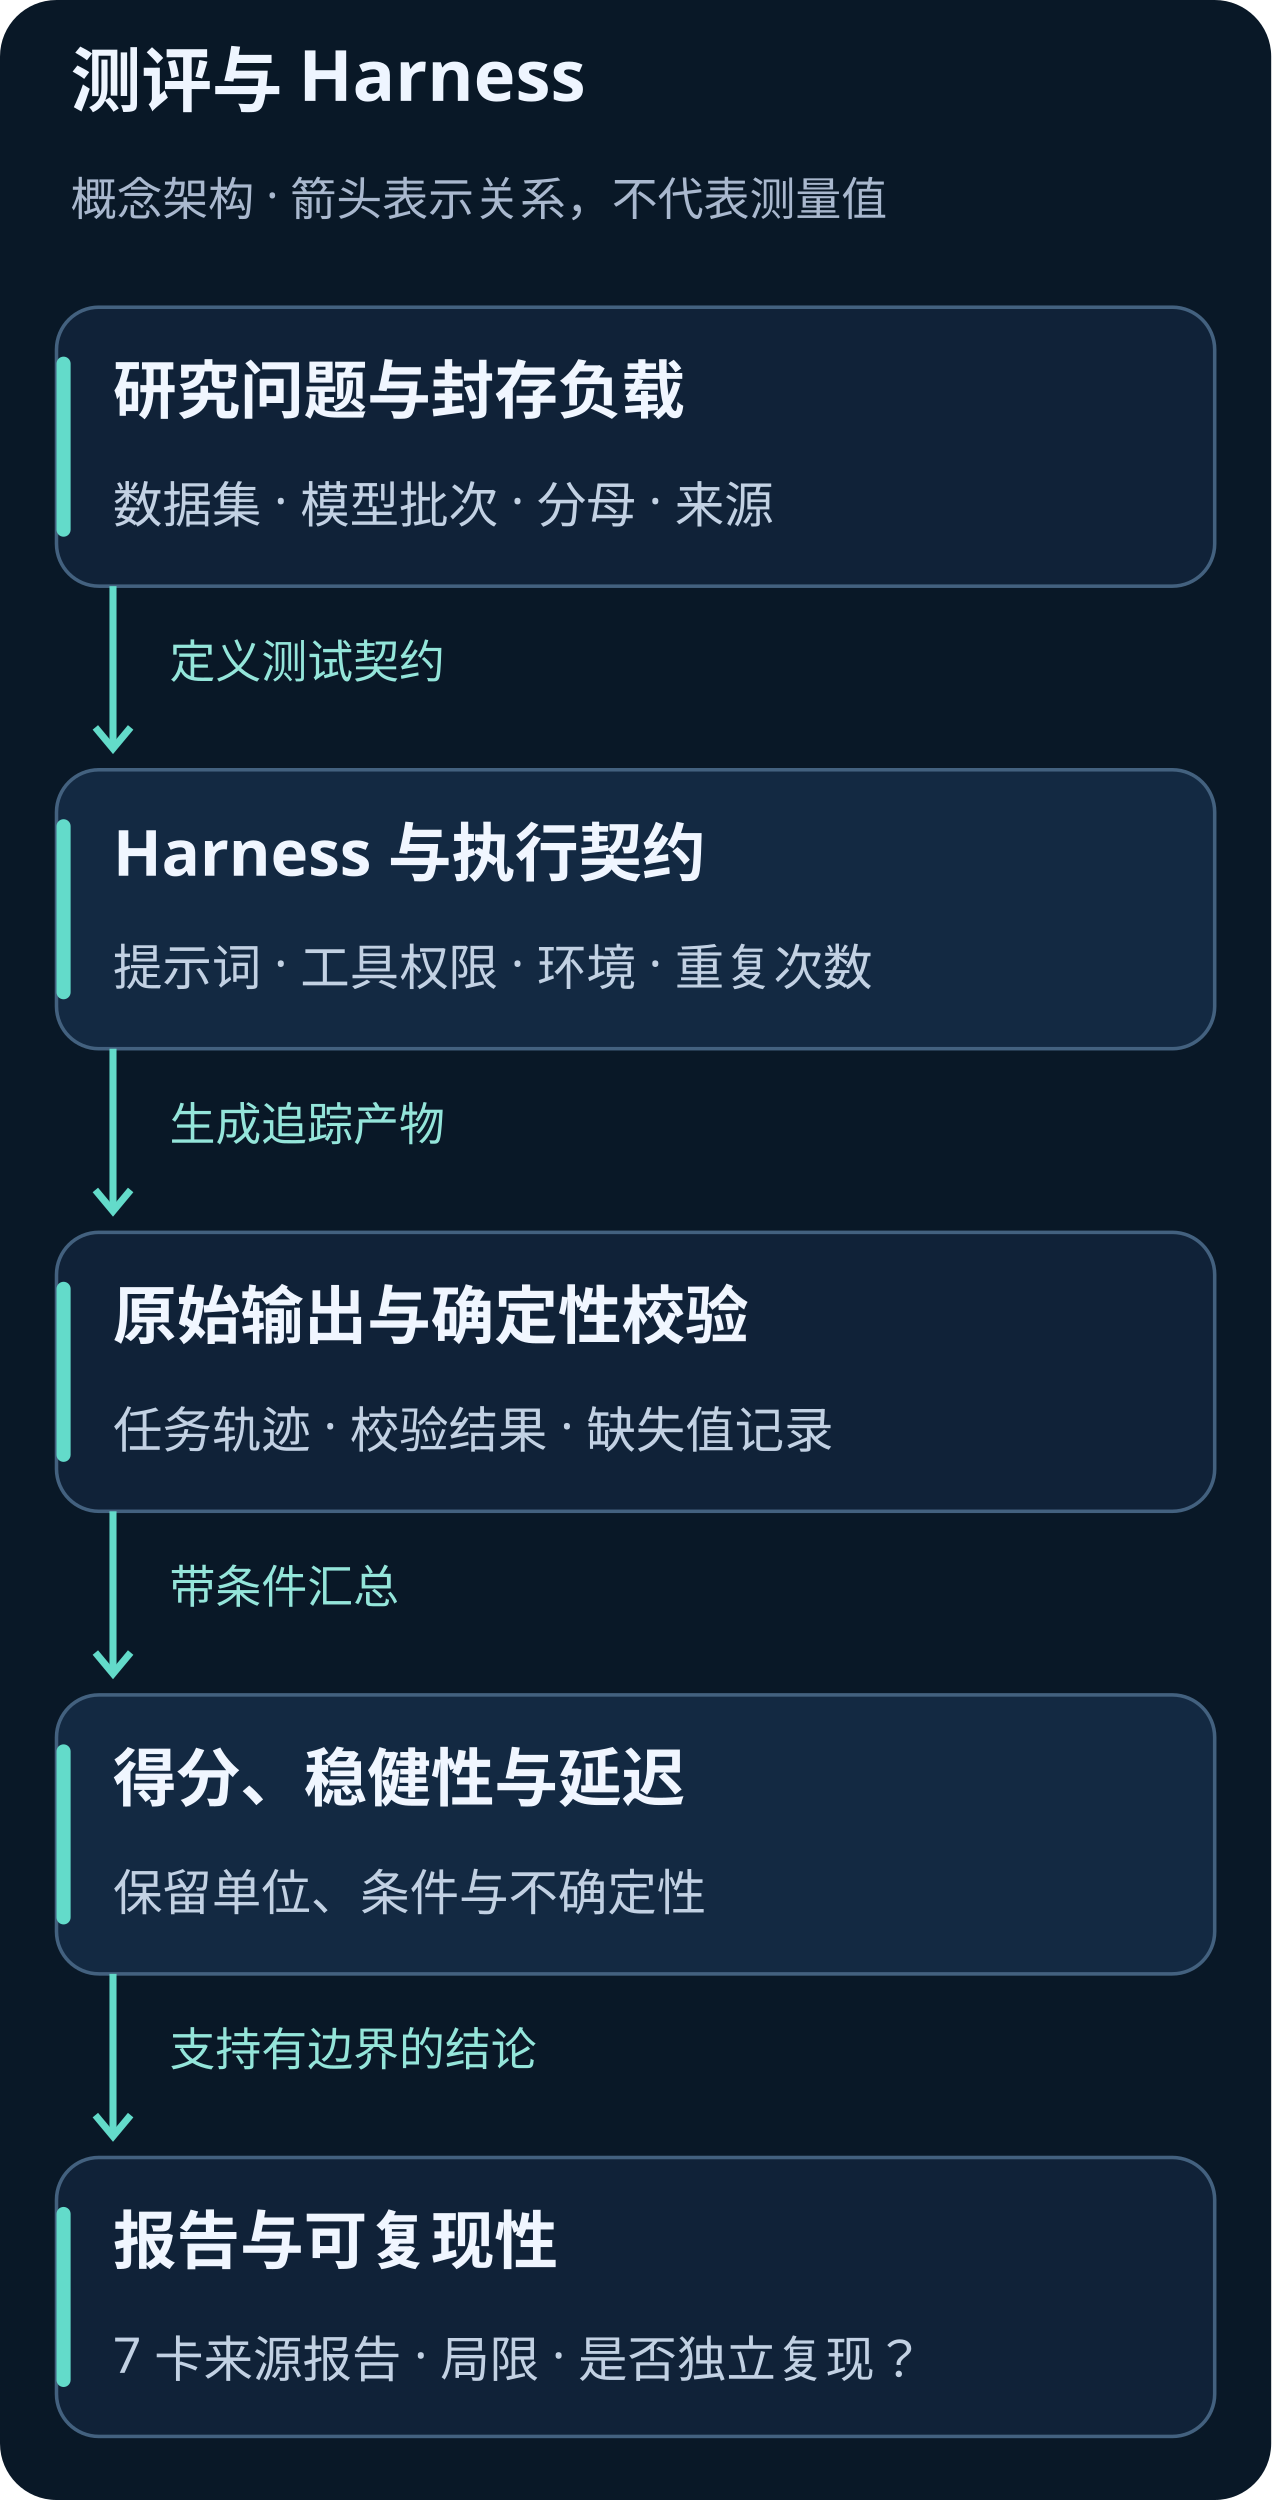
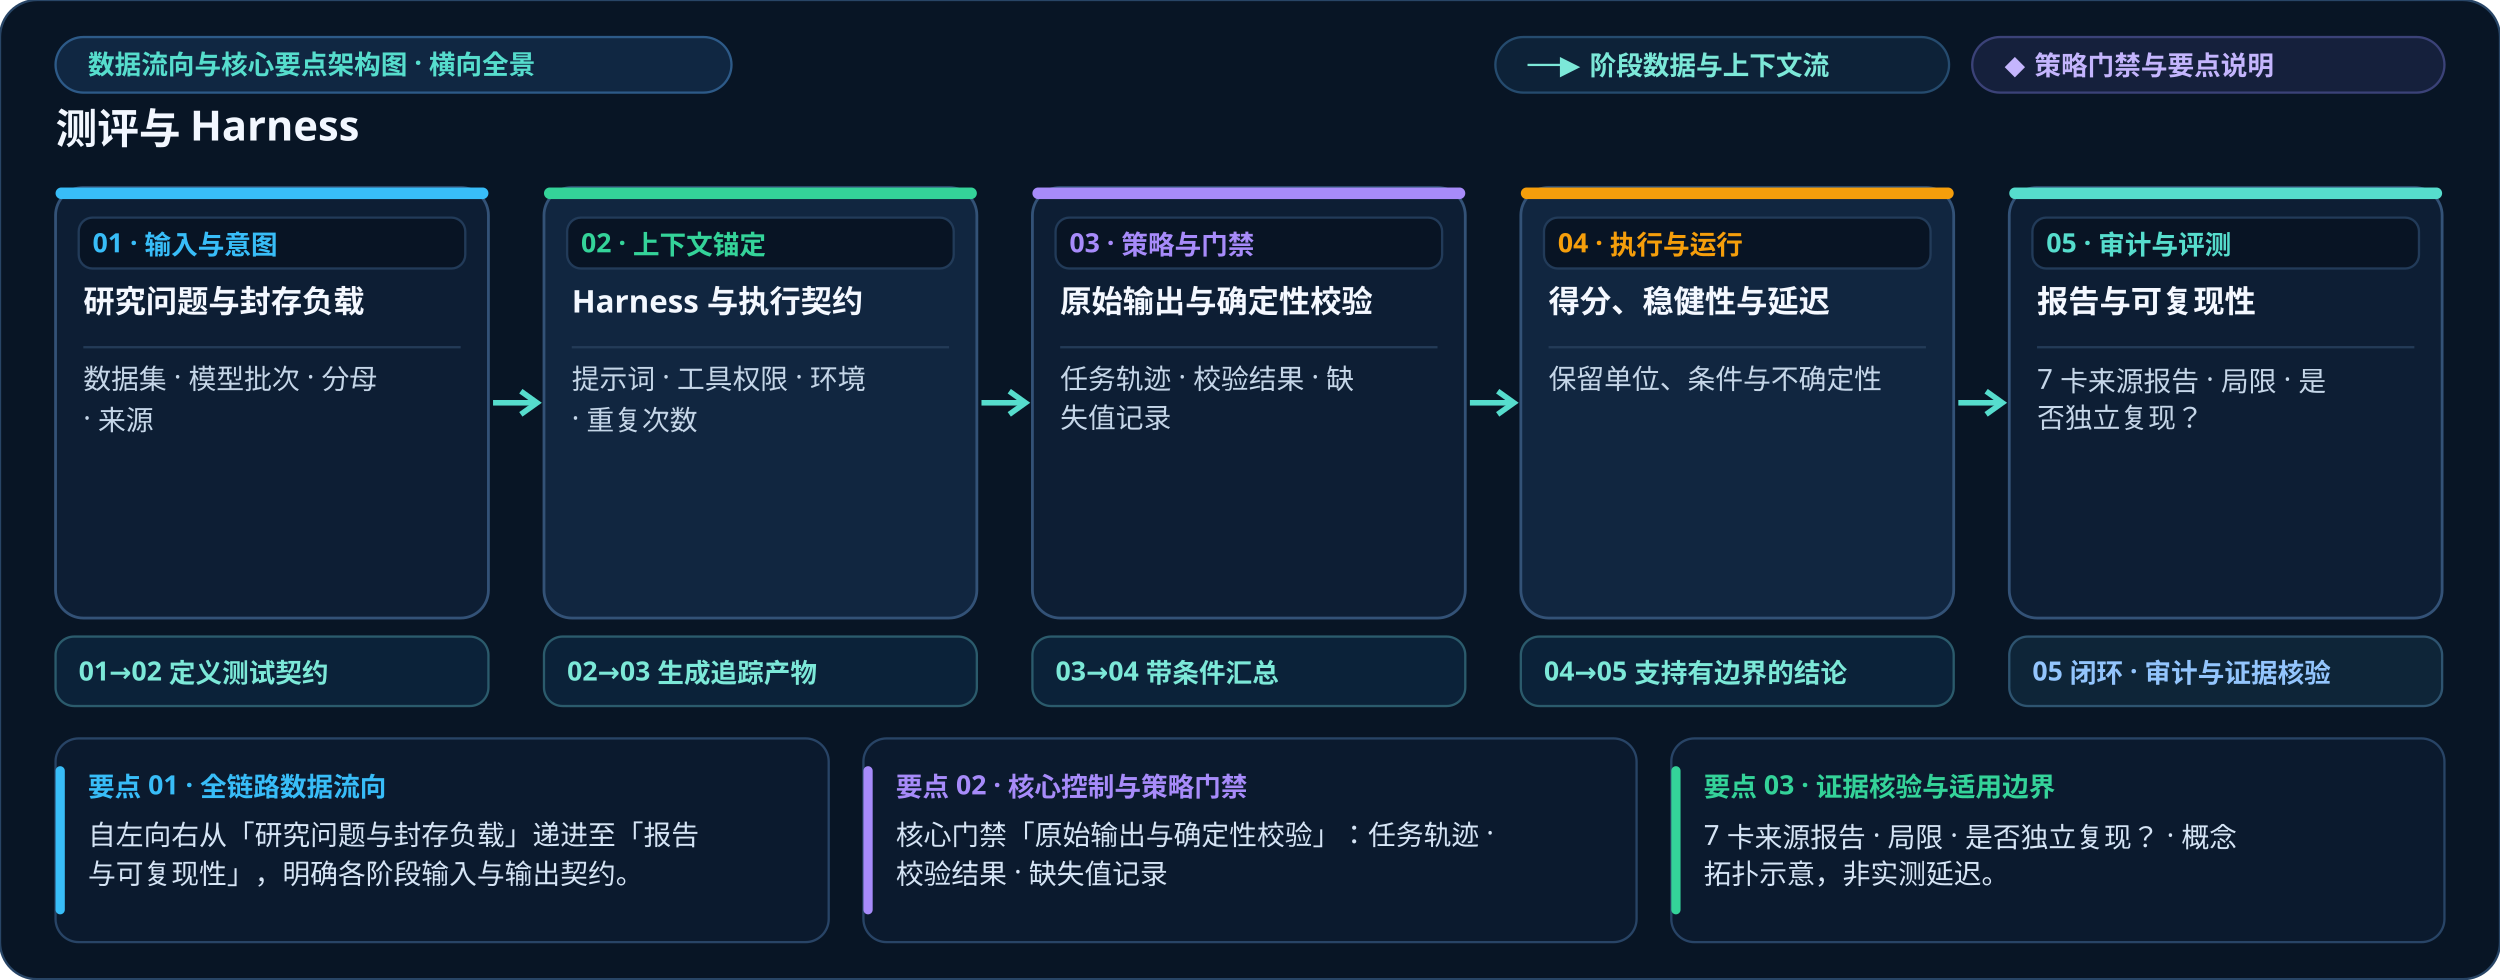
- <svg xmlns="http://www.w3.org/2000/svg" lang="zh-CN" role="img" aria-labelledby="knowledge-01d96c8c2ce1-title knowledge-01d96c8c2ce1-desc" viewBox="0 0 360 708" width="360" style="display:block;width:100%;height:auto;max-width:560px;margin:0 auto;font-family:system-ui,sans-serif">
-   <rect width="360" height="708" rx="16" fill="#091827" />
-   <text x="20" y="30" fill="#eef5ff" font-size="20" font-weight="700">
-     <tspan x="20" dy="0">测评与 Harness</tspan>
+ <svg xmlns="http://www.w3.org/2000/svg" lang="zh-CN" class="knowledge-graph-wide" role="img" aria-labelledby="knowledge-01d96c8c2ce1-title knowledge-01d96c8c2ce1-desc" viewBox="0 0 1080 423" width="1080" style="width:100%;height:auto;max-width:1080px;margin:0 auto;font-family:system-ui,sans-serif">
+   <rect width="1080" height="423" rx="16" fill="#081525" stroke="#284566" />
+   <rect x="24" y="16" width="292" height="24" rx="12" fill="#102742" stroke="#2d5a88" />
+   <text x="38" y="32" fill="#56ddcd" font-size="11.5" font-weight="700">
+     <tspan x="38" dy="0">数据流向与核心要点架构图 · 横向全景</tspan>
  </text>
-   <text x="20" y="61" fill="#a9b8ce" font-size="13" font-weight="400">
-     <tspan x="20" dy="0">概念架构 · 箭头表示关系，不代表测量值</tspan>
+   <rect x="646" y="16" width="196" height="24" rx="12" fill="#0d2238" stroke="#254b6e" />
+   <text x="660" y="32" fill="#7ce8d8" font-size="11.5" font-weight="600">
+     <tspan x="660" dy="0">──▶ 阶段数据与上下文流</tspan>
+   </text>
+   <rect x="852" y="16" width="204" height="24" rx="12" fill="#15203c" stroke="#3b4278" />
+   <text x="866" y="32" fill="#c4b5fd" font-size="11.5" font-weight="600">
+     <tspan x="866" dy="0">◆ 策略门禁与要点说明</tspan>
+   </text>
+   <text x="24" y="62" fill="#f2f7ff" font-size="18" font-weight="700">
+     <tspan x="24" dy="0">测评与 Harness</tspan>
  </text>
  <g data-concept="1">
-     <rect x="16" y="87" width="328" height="79" rx="12" fill="#102238" stroke="#43617f" />
-     <rect x="16" y="101" width="4" height="51" rx="2" fill="#63dbca" />
-     <text x="32" y="117" fill="#f0f6ff" font-size="18" font-weight="650">
-       <tspan x="32" dy="0">研究问题与封存负载</tspan>
+     <rect x="24" y="81" width="187" height="186" rx="12" fill="#0d1e34" stroke="#335277" stroke-width="1.2" />
+     <rect x="24" y="81" width="187" height="5" rx="2.5" fill="#38bdf8" />
+     <rect x="34" y="94" width="167" height="22" rx="6" fill="#081424" stroke="#223b59" />
+     <text x="40" y="109" fill="#38bdf8" font-size="11.5" font-weight="700">
+       <tspan x="40" dy="0">01 · 输入与意图</tspan>
    </text>
-     <text x="32" y="148" fill="#c2d1e3" font-size="14" font-weight="400">
-       <tspan x="32" dy="0">数据集 · 模型批次 · 分母 · 来源</tspan>
+     <text x="36" y="135" fill="#f4f8ff" font-size="13.5" font-weight="700">
+       <tspan x="36" dy="0">研究问题与封存负载</tspan>
+     </text>
+     <path d="M36 150 H199" stroke="#233b57" stroke-width="1" />
+     <text x="36" y="168" fill="#c5d6e8" font-size="12" font-weight="400">
+       <tspan x="36" dy="0">数据集 · 模型批次 · 分母</tspan>
+       <tspan x="36" dy="16.8">· 来源</tspan>
    </text>
  </g>
  <g data-relationship="定义测试契约">
-     <path d="M32 166 V211" fill="none" stroke="#63dbca" stroke-width="2" />
-     <path d="M27 206 L32 212 L37 206" fill="none" stroke="#63dbca" stroke-width="2" />
-     <text x="48" y="192" fill="#94e5da" font-size="13" font-weight="400">
-       <tspan x="48" dy="0">定义测试契约</tspan>
+     <path d="M213 174 H231" fill="none" stroke="#56ddcd" stroke-width="2.4" />
+     <path d="M225 169 L232 174 L225 179" fill="none" stroke="#56ddcd" stroke-width="2.4" />
+     <rect x="24" y="275" width="187" height="30" rx="8" fill="#0b2239" stroke="#2b5b6c" />
+     <text x="34" y="294" fill="#7ce8d8" font-size="11.5" font-weight="600">
+       <tspan x="34" dy="0">01→02 定义测试契约</tspan>
    </text>
  </g>
  <g data-concept="2">
-     <rect x="16" y="218" width="328" height="79" rx="12" fill="#132942" stroke="#43617f" />
-     <rect x="16" y="232" width="4" height="51" rx="2" fill="#63dbca" />
-     <text x="32" y="248" fill="#f0f6ff" font-size="18" font-weight="650">
-       <tspan x="32" dy="0">Harness 与执行契约</tspan>
+     <rect x="235" y="81" width="187" height="186" rx="12" fill="#112640" stroke="#335277" stroke-width="1.2" />
+     <rect x="235" y="81" width="187" height="5" rx="2.5" fill="#34d399" />
+     <rect x="245" y="94" width="167" height="22" rx="6" fill="#081424" stroke="#223b59" />
+     <text x="251" y="109" fill="#34d399" font-size="11.5" font-weight="700">
+       <tspan x="251" dy="0">02 · 上下文锚定</tspan>
    </text>
-     <text x="32" y="279" fill="#c2d1e3" font-size="14" font-weight="400">
-       <tspan x="32" dy="0">提示词 · 工具权限 · 环境 · 重复次数</tspan>
+     <text x="247" y="135" fill="#f4f8ff" font-size="13.5" font-weight="700">
+       <tspan x="247" dy="0">Harness 与执行契约</tspan>
+     </text>
+     <path d="M247 150 H410" stroke="#233b57" stroke-width="1" />
+     <text x="247" y="168" fill="#c5d6e8" font-size="12" font-weight="400">
+       <tspan x="247" dy="0">提示词 · 工具权限 · 环境</tspan>
+       <tspan x="247" dy="16.8">· 重复次数</tspan>
    </text>
  </g>
  <g data-relationship="生成追踪产物">
-     <path d="M32 297 V342" fill="none" stroke="#63dbca" stroke-width="2" />
-     <path d="M27 337 L32 343 L37 337" fill="none" stroke="#63dbca" stroke-width="2" />
-     <text x="48" y="323" fill="#94e5da" font-size="13" font-weight="400">
-       <tspan x="48" dy="0">生成追踪产物</tspan>
+     <path d="M424 174 H442" fill="none" stroke="#56ddcd" stroke-width="2.4" />
+     <path d="M436 169 L443 174 L436 179" fill="none" stroke="#56ddcd" stroke-width="2.4" />
+     <rect x="235" y="275" width="187" height="30" rx="8" fill="#0b2239" stroke="#2b5b6c" />
+     <text x="245" y="294" fill="#7ce8d8" font-size="11.5" font-weight="600">
+       <tspan x="245" dy="0">02→03 生成追踪产物</tspan>
    </text>
  </g>
  <g data-concept="3">
-     <rect x="16" y="349" width="328" height="79" rx="12" fill="#102238" stroke="#43617f" />
-     <rect x="16" y="363" width="4" height="51" rx="2" fill="#63dbca" />
-     <text x="32" y="379" fill="#f0f6ff" font-size="18" font-weight="650">
-       <tspan x="32" dy="0">原始输出与确定性校验</tspan>
+     <rect x="446" y="81" width="187" height="186" rx="12" fill="#0d1e34" stroke="#335277" stroke-width="1.2" />
+     <rect x="446" y="81" width="187" height="5" rx="2.5" fill="#a78bfa" />
+     <rect x="456" y="94" width="167" height="22" rx="6" fill="#081424" stroke="#223b59" />
+     <text x="462" y="109" fill="#a78bfa" font-size="11.5" font-weight="700">
+       <tspan x="462" dy="0">03 · 策略与门禁</tspan>
    </text>
-     <text x="32" y="410" fill="#c2d1e3" font-size="14" font-weight="400">
-       <tspan x="32" dy="0">任务轨迹 · 校验结果 · 缺失值记录</tspan>
+     <text x="458" y="135" fill="#f4f8ff" font-size="13.5" font-weight="700">
+       <tspan x="458" dy="0">原始输出与确定性校验</tspan>
+     </text>
+     <path d="M458 150 H621" stroke="#233b57" stroke-width="1" />
+     <text x="458" y="168" fill="#c5d6e8" font-size="12" font-weight="400">
+       <tspan x="458" dy="0">任务轨迹 · 校验结果 · 缺</tspan>
+       <tspan x="458" dy="16.8">失值记录</tspan>
    </text>
  </g>
  <g data-relationship="带条件汇总">
-     <path d="M32 428 V473" fill="none" stroke="#63dbca" stroke-width="2" />
-     <path d="M27 468 L32 474 L37 468" fill="none" stroke="#63dbca" stroke-width="2" />
-     <text x="48" y="454" fill="#94e5da" font-size="13" font-weight="400">
-       <tspan x="48" dy="0">带条件汇总</tspan>
+     <path d="M635 174 H653" fill="none" stroke="#56ddcd" stroke-width="2.4" />
+     <path d="M647 169 L654 174 L647 179" fill="none" stroke="#56ddcd" stroke-width="2.4" />
+     <rect x="446" y="275" width="187" height="30" rx="8" fill="#0b2239" stroke="#2b5b6c" />
+     <text x="456" y="294" fill="#7ce8d8" font-size="11.5" font-weight="600">
+       <tspan x="456" dy="0">03→04 带条件汇总</tspan>
    </text>
  </g>
  <g data-concept="4">
-     <rect x="16" y="480" width="328" height="79" rx="12" fill="#132942" stroke="#43617f" />
-     <rect x="16" y="494" width="4" height="51" rx="2" fill="#63dbca" />
-     <text x="32" y="510" fill="#f0f6ff" font-size="18" font-weight="650">
-       <tspan x="32" dy="0">得分、稳健性与延迟</tspan>
+     <rect x="657" y="81" width="187" height="186" rx="12" fill="#112640" stroke="#335277" stroke-width="1.2" />
+     <rect x="657" y="81" width="187" height="5" rx="2.5" fill="#f59e0b" />
+     <rect x="667" y="94" width="167" height="22" rx="6" fill="#081424" stroke="#223b59" />
+     <text x="673" y="109" fill="#f59e0b" font-size="11.5" font-weight="700">
+       <tspan x="673" dy="0">04 · 执行与运行</tspan>
    </text>
-     <text x="32" y="541" fill="#c2d1e3" font-size="14" font-weight="400">
-       <tspan x="32" dy="0">保留单位、条件与不确定性</tspan>
+     <text x="669" y="135" fill="#f4f8ff" font-size="13.5" font-weight="700">
+       <tspan x="669" dy="0">得分、稳健性与延迟</tspan>
+     </text>
+     <path d="M669 150 H832" stroke="#233b57" stroke-width="1" />
+     <text x="669" y="168" fill="#c5d6e8" font-size="12" font-weight="400">
+       <tspan x="669" dy="0">保留单位、条件与不确定性</tspan>
    </text>
  </g>
  <g data-relationship="支持有边界的结论">
-     <path d="M32 559 V604" fill="none" stroke="#63dbca" stroke-width="2" />
-     <path d="M27 599 L32 605 L37 599" fill="none" stroke="#63dbca" stroke-width="2" />
-     <text x="48" y="585" fill="#94e5da" font-size="13" font-weight="400">
-       <tspan x="48" dy="0">支持有边界的结论</tspan>
+     <path d="M846 174 H864" fill="none" stroke="#56ddcd" stroke-width="2.4" />
+     <path d="M858 169 L865 174 L858 179" fill="none" stroke="#56ddcd" stroke-width="2.4" />
+     <rect x="657" y="275" width="187" height="30" rx="8" fill="#0b2239" stroke="#2b5b6c" />
+     <text x="667" y="294" fill="#7ce8d8" font-size="11.5" font-weight="600">
+       <tspan x="667" dy="0">04→05 支持有边界的结论</tspan>
    </text>
  </g>
  <g data-concept="5">
-     <rect x="16" y="611" width="328" height="79" rx="12" fill="#102238" stroke="#43617f" />
-     <rect x="16" y="625" width="4" height="51" rx="2" fill="#63dbca" />
-     <text x="32" y="641" fill="#f0f6ff" font-size="18" font-weight="650">
-       <tspan x="32" dy="0">报告与可复现性</tspan>
+     <rect x="868" y="81" width="187" height="186" rx="12" fill="#0d1e34" stroke="#335277" stroke-width="1.2" />
+     <rect x="868" y="81" width="187" height="5" rx="2.5" fill="#56ddcd" />
+     <rect x="878" y="94" width="167" height="22" rx="6" fill="#081424" stroke="#223b59" />
+     <text x="884" y="109" fill="#56ddcd" font-size="11.5" font-weight="700">
+       <tspan x="884" dy="0">05 · 审计与评测</tspan>
    </text>
-     <text x="32" y="672" fill="#c2d1e3" font-size="14" font-weight="400">
-       <tspan x="32" dy="0">7 卡来源报告 · 局限 · 是否独立复现？</tspan>
+     <text x="880" y="135" fill="#f4f8ff" font-size="13.5" font-weight="700">
+       <tspan x="880" dy="0">报告与可复现性</tspan>
+     </text>
+     <path d="M880 150 H1043" stroke="#233b57" stroke-width="1" />
+     <text x="880" y="168" fill="#c5d6e8" font-size="12" font-weight="400">
+       <tspan x="880" dy="0">7 卡来源报告 · 局限 · 是</tspan>
+       <tspan x="880" dy="16.8">否独立复现？</tspan>
+     </text>
+   </g>
+   <rect x="868" y="275" width="187" height="30" rx="8" fill="#0e2538" stroke="#2e5470" />
+   <text x="878" y="294" fill="#93c5fd" font-size="11.5" font-weight="600">
+     <tspan x="878" dy="0">05 闭环 · 审计与证据核验</tspan>
+   </text>
+   <g data-takeaway="1">
+     <rect x="24" y="319" width="334" height="88" rx="10" fill="#0b1a2e" stroke="#284466" />
+     <rect x="24" y="331" width="4" height="64" rx="2" fill="#38bdf8" />
+     <text x="38" y="344" fill="#38bdf8" font-size="11.5" font-weight="700">
+       <tspan x="38" dy="0">要点 01 · 全链路数据流向</tspan>
+     </text>
+     <text x="38" y="365" fill="#d5e4f5" font-size="12" font-weight="400">
+       <tspan x="38" dy="0">自左向右从「研究问题与封存负载」递进至「报告</tspan>
+       <tspan x="38" dy="16.8">与可复现性」，明确各阶段输入与输出契约。</tspan>
+     </text>
+   </g>
+   <g data-takeaway="2">
+     <rect x="373" y="319" width="334" height="88" rx="10" fill="#0b1a2e" stroke="#284466" />
+     <rect x="373" y="331" width="4" height="64" rx="2" fill="#a78bfa" />
+     <text x="387" y="344" fill="#a78bfa" font-size="11.5" font-weight="700">
+       <tspan x="387" dy="0">要点 02 · 核心控制与策略门禁</tspan>
+     </text>
+     <text x="387" y="365" fill="#d5e4f5" font-size="12" font-weight="400">
+       <tspan x="387" dy="0">核心门禁「原始输出与确定性校验」：任务轨迹 ·</tspan>
+       <tspan x="387" dy="16.8">校验结果 · 缺失值记录</tspan>
+     </text>
+   </g>
+   <g data-takeaway="3">
+     <rect x="722" y="319" width="334" height="88" rx="10" fill="#0b1a2e" stroke="#284466" />
+     <rect x="722" y="331" width="4" height="64" rx="2" fill="#34d399" />
+     <text x="736" y="344" fill="#34d399" font-size="11.5" font-weight="700">
+       <tspan x="736" dy="0">要点 03 · 证据核验与适用边界</tspan>
+     </text>
+     <text x="736" y="365" fill="#d5e4f5" font-size="12" font-weight="400">
+       <tspan x="736" dy="0">7 卡来源报告 · 局限 · 是否独立复现？ · 概念</tspan>
+       <tspan x="736" dy="16.8">拓扑示意，非实测延迟。</tspan>
    </text>
  </g>
</svg>
